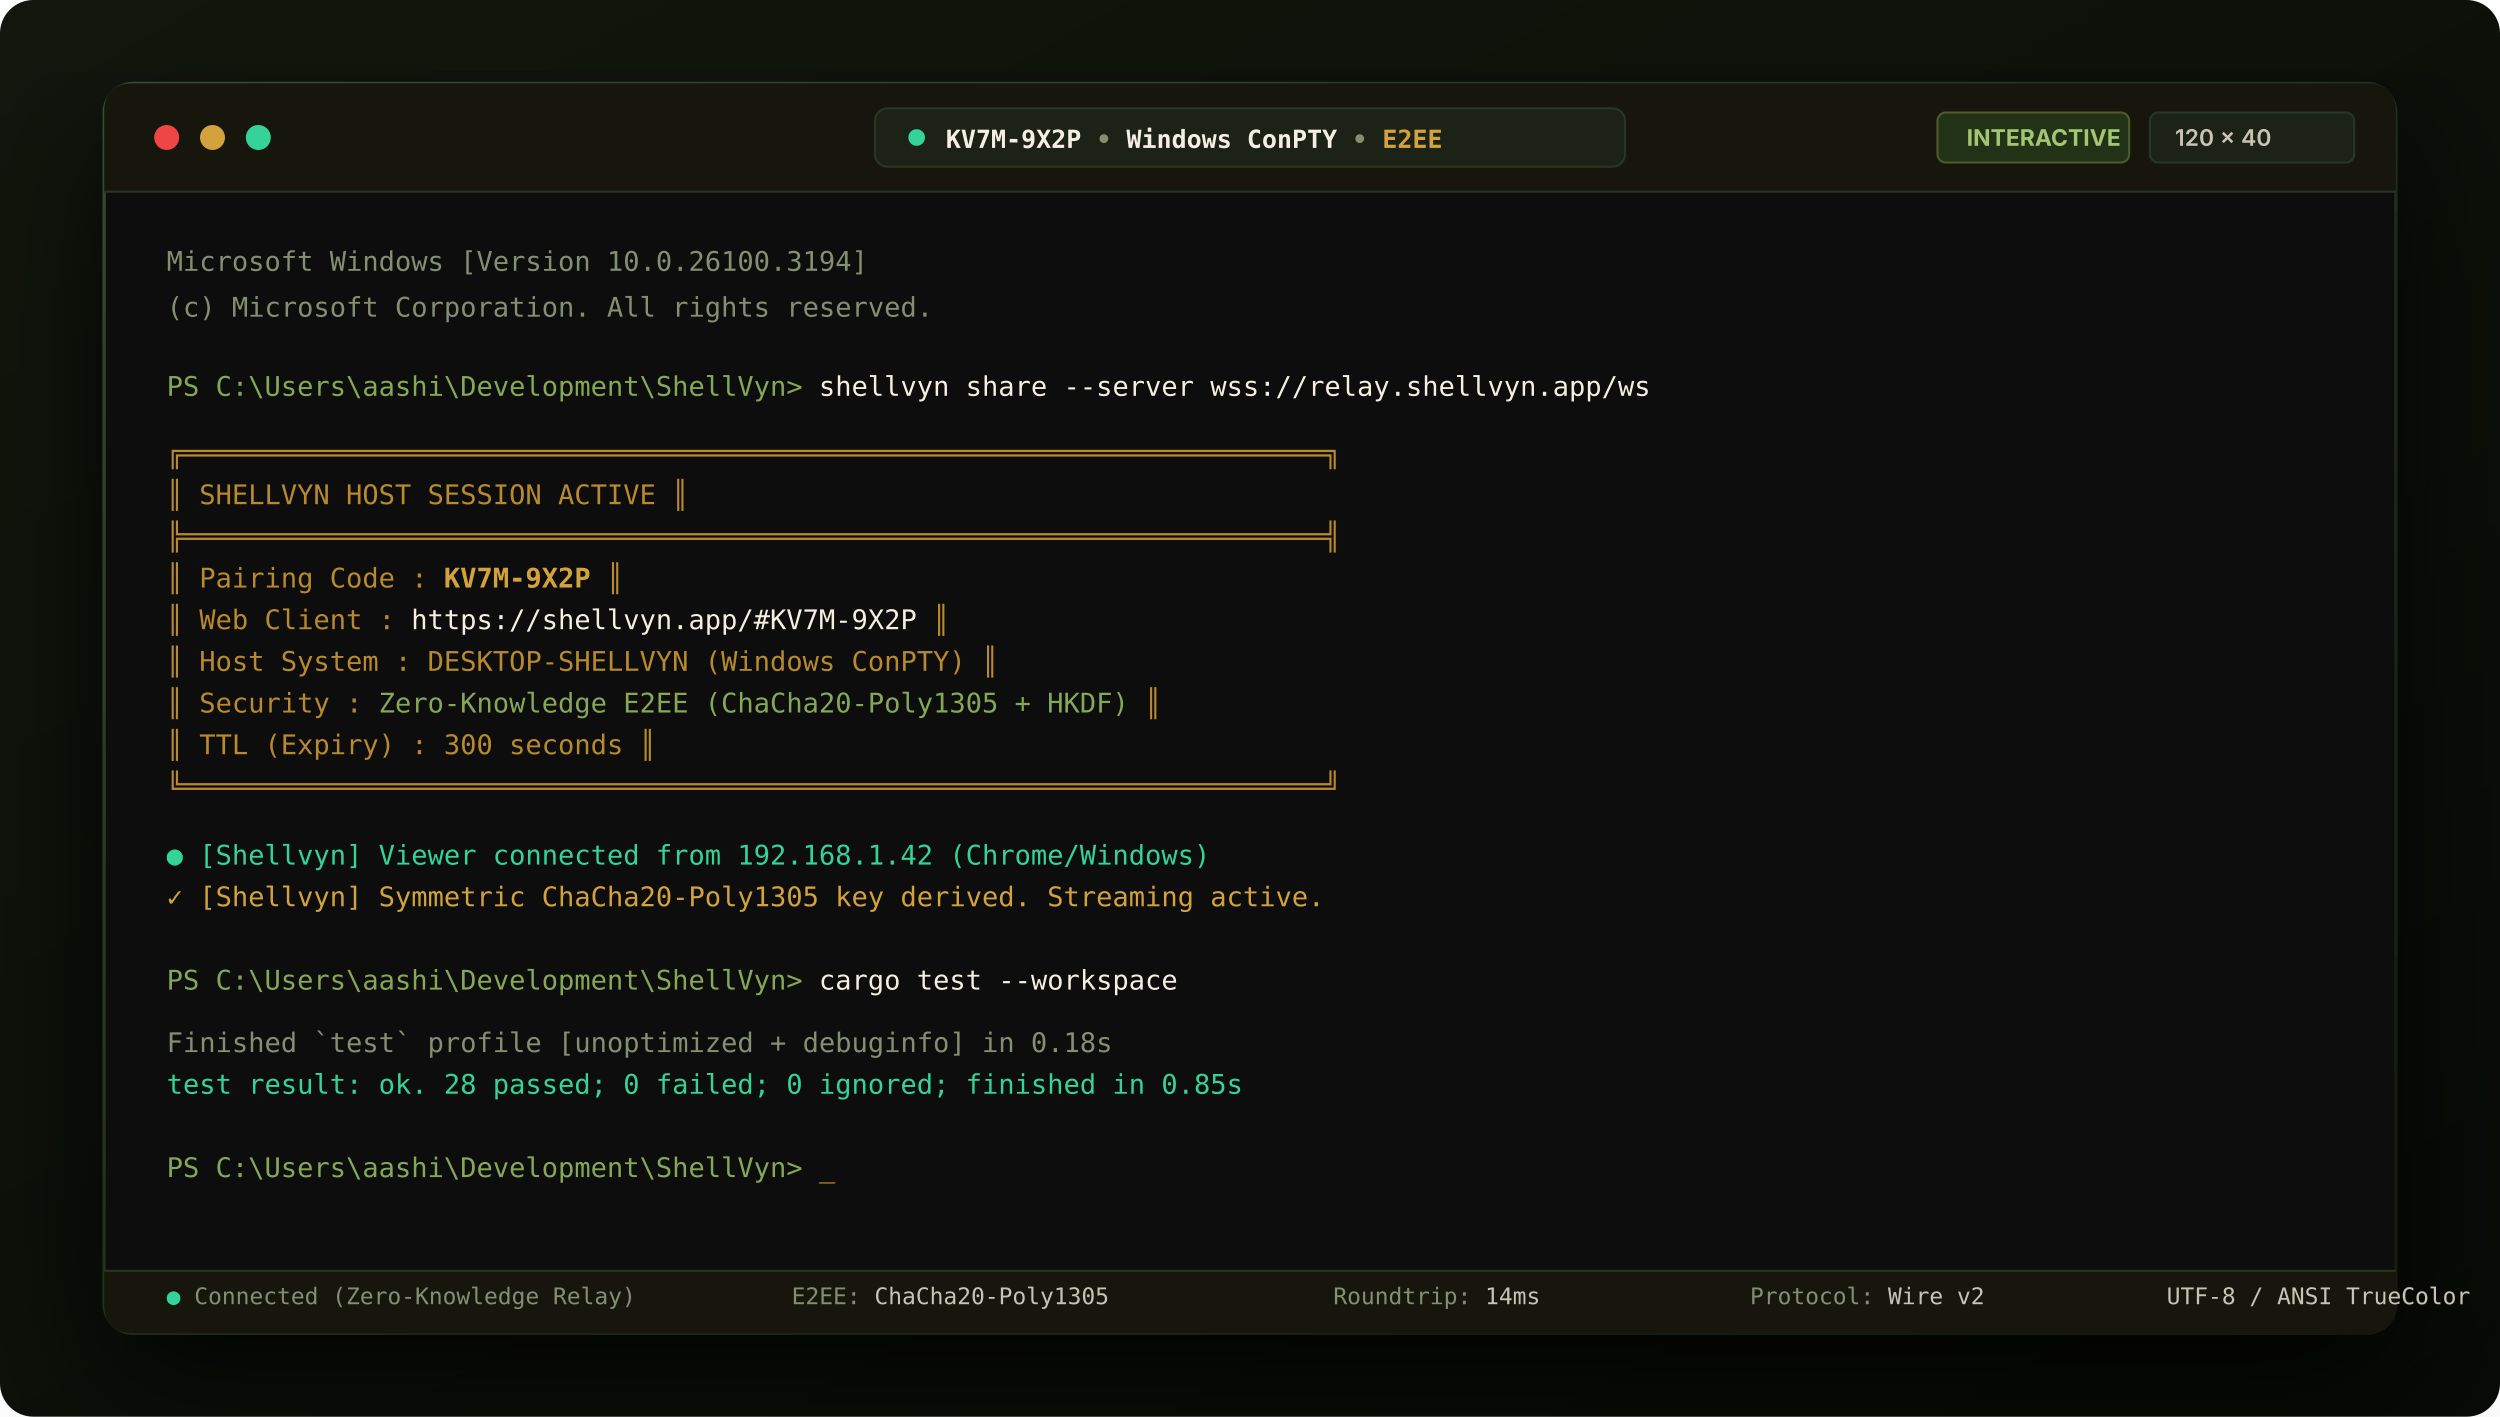
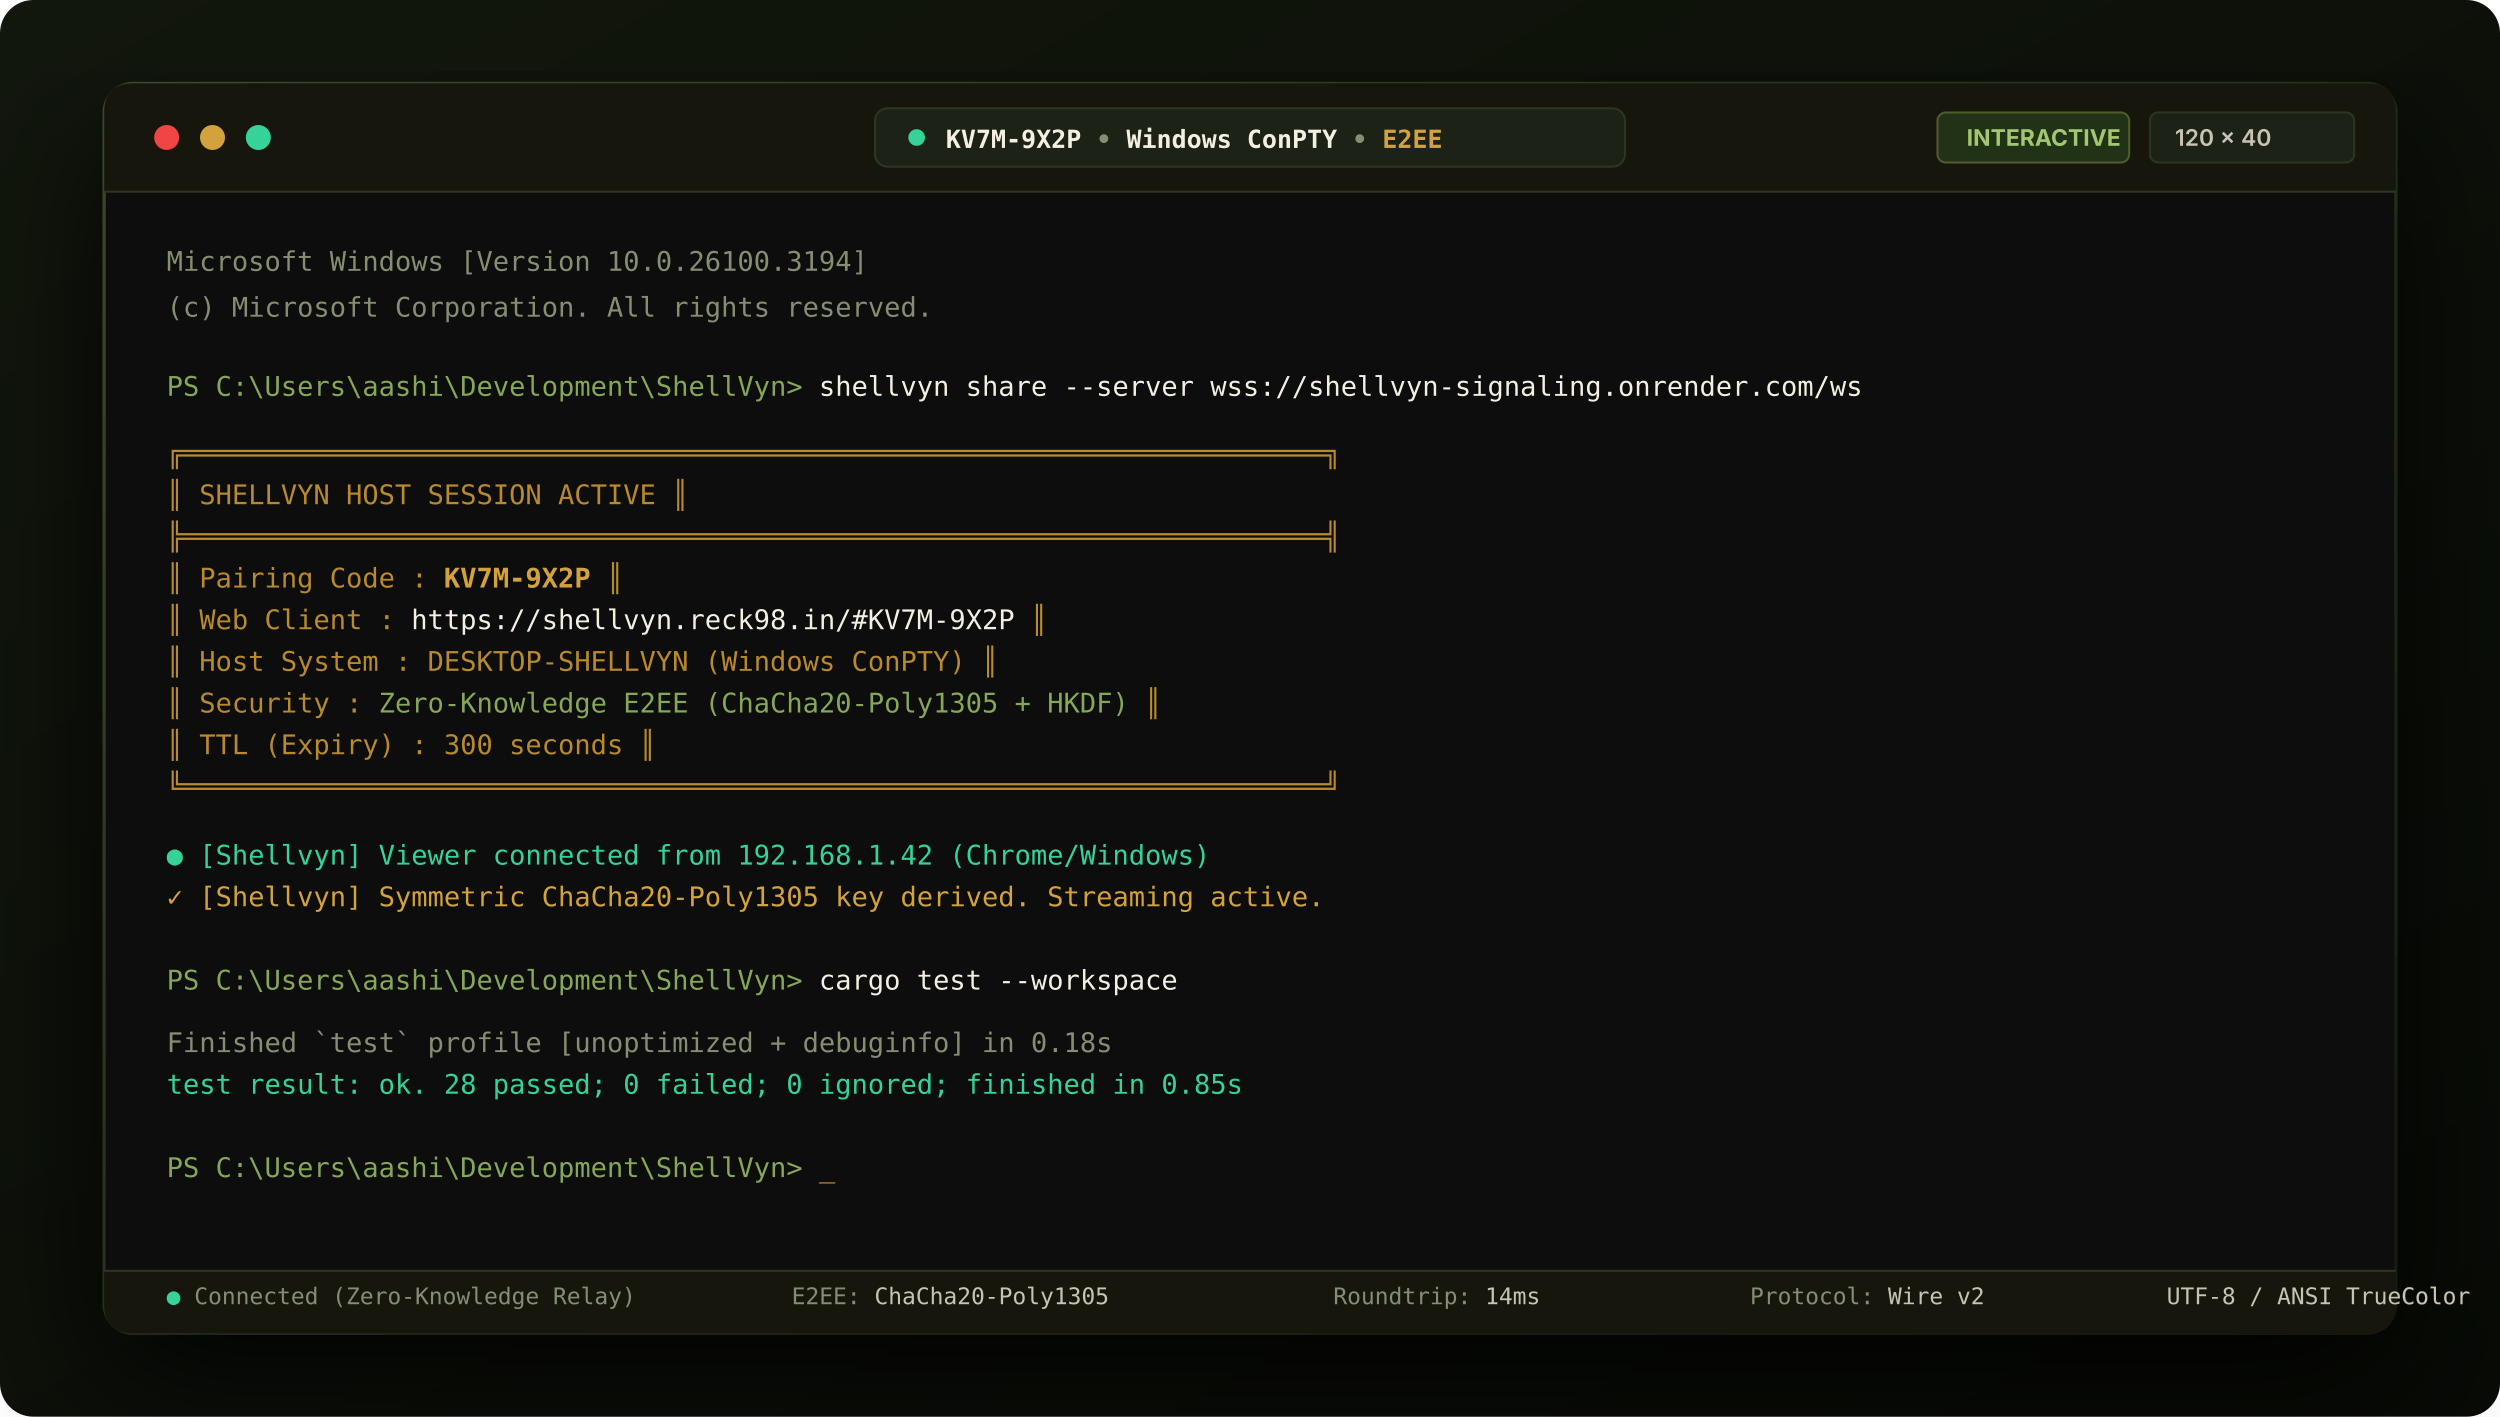
<svg xmlns="http://www.w3.org/2000/svg" viewBox="0 0 1200 680" width="100%" height="100%" fill="none">
  <defs>
    <linearGradient id="bg-grad" x1="0%" y1="0%" x2="100%" y2="100%">
      <stop offset="0%" stop-color="#12170d" />
      <stop offset="100%" stop-color="#070a05" />
    </linearGradient>
    <linearGradient id="window-border" x1="0%" y1="0%" x2="100%" y2="100%">
      <stop offset="0%" stop-color="#3b482e" />
      <stop offset="50%" stop-color="#252f1b" />
      <stop offset="100%" stop-color="#14190f" />
    </linearGradient>
    <filter id="shadow" x="-5%" y="-5%" width="110%" height="115%">
      <feDropShadow dx="0" dy="24" stdDeviation="32" flood-color="#000000" flood-opacity="0.8" />
    </filter>
  </defs>
  <rect width="1200" height="680" rx="16" fill="url(#bg-grad)" />
  <g filter="url(#shadow)">
    <rect x="50" y="40" width="1100" height="600" rx="14" fill="#0b0e08" stroke="url(#window-border)" stroke-width="1.5" />
    <path d="M 50 54 Q 50 40 64 40 L 1136 40 Q 1150 40 1150 54 L 1150 92 L 50 92 Z" fill="#14190f" />
    <line x1="50" y1="92" x2="1150" y2="92" stroke="#2b3621" stroke-width="1" />
    <circle cx="80" cy="66" r="6" fill="#ef4444" />
    <circle cx="102" cy="66" r="6" fill="#d4a23d" />
    <circle cx="124" cy="66" r="6" fill="#34d399" />
    <g transform="translate(420, 52)">
      <rect x="0" y="0" width="360" height="28" rx="6" fill="#1a2214" stroke="#2b3621" stroke-width="1" />
      <circle cx="20" cy="14" r="4" fill="#34d399" />
      <text x="34" y="19" font-family="'JetBrains Mono', 'Fira Code', monospace" font-size="12" font-weight="600" fill="#f5efe3">
        KV7M-9X2P <tspan fill="#858d73">•</tspan> Windows ConPTY <tspan fill="#858d73">•</tspan>
        <tspan fill="#d4a23d">E2EE</tspan>
      </text>
    </g>
    <g transform="translate(930, 54)">
      <rect x="0" y="0" width="92" height="24" rx="4" fill="#243015" stroke="#4f5b2a" stroke-width="1" />
      <text x="14" y="16" font-family="-apple-system, sans-serif" font-size="11" font-weight="700" fill="#a3c672">INTERACTIVE</text>
      <rect x="102" y="0" width="98" height="24" rx="4" fill="#1a2214" stroke="#2b3621" stroke-width="1" />
      <text x="114" y="16" font-family="-apple-system, sans-serif" font-size="11" font-weight="600" fill="#c9c3b4">120 × 40</text>
    </g>
    <g font-family="'JetBrains Mono', 'Fira Code', 'Cascadia Code', monospace" font-size="13" line-height="1.6" fill="#c9c3b4">
      <text x="80" y="130" fill="#858d73">Microsoft Windows [Version 10.0.26100.3194]</text>
      <text x="80" y="152" fill="#858d73">(c) Microsoft Corporation. All rights reserved.</text>
      <text x="80" y="190">
        <tspan fill="#86a759">PS C:\Users\aashi\Development\ShellVyn&gt;</tspan>
-         <tspan fill="#f5efe3">shellvyn share --server wss://relay.shellvyn.app/ws</tspan>
+         <tspan fill="#f5efe3">shellvyn share --server wss://shellvyn-signaling.onrender.com/ws</tspan>
      </text>
      <text x="80" y="222" fill="#b8892d">╔══════════════════════════════════════════════════════════════════════╗</text>
      <text x="80" y="242" fill="#b8892d">║                    SHELLVYN HOST SESSION ACTIVE                      ║</text>
      <text x="80" y="262" fill="#b8892d">╠══════════════════════════════════════════════════════════════════════╣</text>
      <text x="80" y="282" fill="#b8892d">║  Pairing Code  : <tspan fill="#d4a23d" font-weight="700">KV7M-9X2P</tspan>                                           ║</text>
-       <text x="80" y="302" fill="#b8892d">║  Web Client    : <tspan fill="#f5efe3">https://shellvyn.app/#KV7M-9X2P</tspan>                     ║</text>
+       <text x="80" y="302" fill="#b8892d">║  Web Client    : <tspan fill="#f5efe3">https://shellvyn.reck98.in/#KV7M-9X2P</tspan>                     ║</text>
      <text x="80" y="322" fill="#b8892d">║  Host System   : DESKTOP-SHELLVYN (Windows ConPTY)                   ║</text>
      <text x="80" y="342" fill="#b8892d">║  Security      : <tspan fill="#86a759">Zero-Knowledge E2EE (ChaCha20-Poly1305 + HKDF)</tspan>      ║</text>
      <text x="80" y="362" fill="#b8892d">║  TTL (Expiry)  : 300 seconds                                         ║</text>
      <text x="80" y="382" fill="#b8892d">╚══════════════════════════════════════════════════════════════════════╝</text>
      <text x="80" y="415" fill="#34d399">● [Shellvyn] Viewer connected from 192.168.1.42 (Chrome/Windows)</text>
      <text x="80" y="435" fill="#d4a23d">✓ [Shellvyn] Symmetric ChaCha20-Poly1305 key derived. Streaming active.</text>
      <text x="80" y="475">
        <tspan fill="#86a759">PS C:\Users\aashi\Development\ShellVyn&gt;</tspan>
        <tspan fill="#f5efe3">cargo test --workspace</tspan>
      </text>
      <text x="80" y="505" fill="#858d73">    Finished `test` profile [unoptimized + debuginfo] in 0.18s</text>
      <text x="80" y="525" fill="#34d399">test result: ok. 28 passed; 0 failed; 0 ignored; finished in 0.85s</text>
      <text x="80" y="565">
        <tspan fill="#86a759">PS C:\Users\aashi\Development\ShellVyn&gt;</tspan>
        <tspan fill="#d4a23d">_</tspan>
      </text>
    </g>
    <path d="M 50 610 L 1150 610 L 1150 626 Q 1150 640 1136 640 L 64 640 Q 50 640 50 626 Z" fill="#14190f" />
    <line x1="50" y1="610" x2="1150" y2="610" stroke="#2b3621" stroke-width="1" />
    <g transform="translate(80, 626)" font-family="'JetBrains Mono', monospace" font-size="11" fill="#858d73">
      <text x="0" y="0">
        <tspan fill="#34d399">●</tspan> Connected (Zero-Knowledge Relay)</text>
      <text x="300" y="0">E2EE: <tspan fill="#c9c3b4">ChaCha20-Poly1305</tspan>
      </text>
      <text x="560" y="0">Roundtrip: <tspan fill="#c9c3b4">14ms</tspan>
      </text>
      <text x="760" y="0">Protocol: <tspan fill="#c9c3b4">Wire v2</tspan>
      </text>
      <text x="960" y="0" fill="#c9c3b4">UTF-8 / ANSI TrueColor</text>
    </g>
  </g>
</svg>
